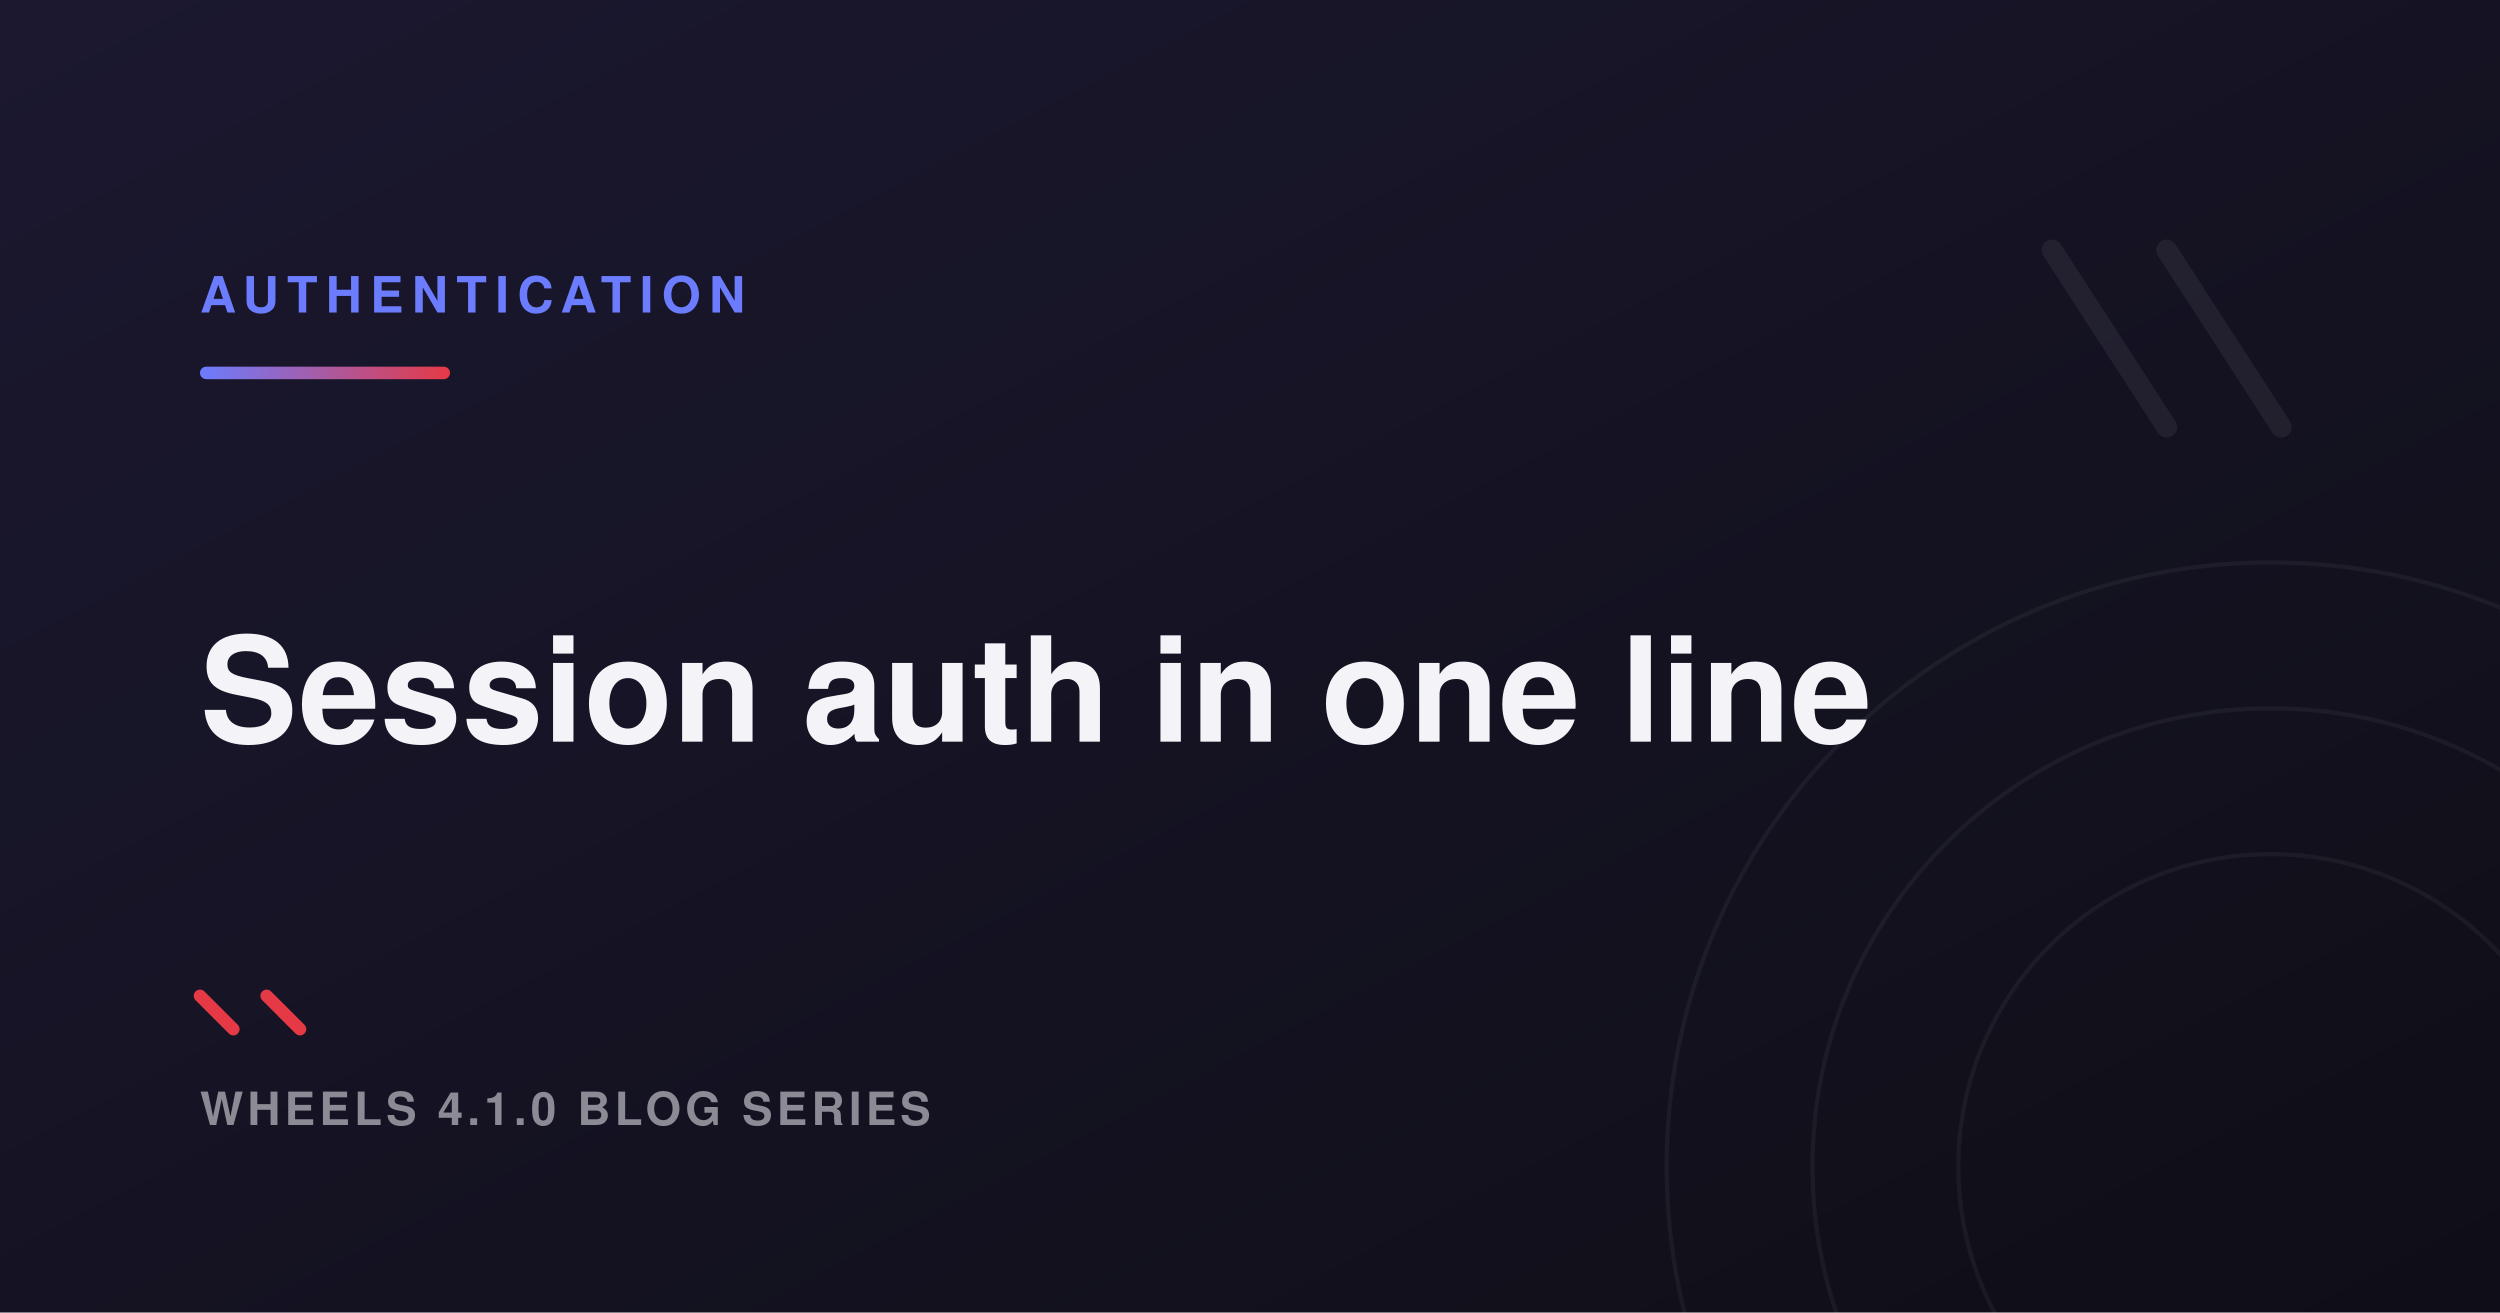
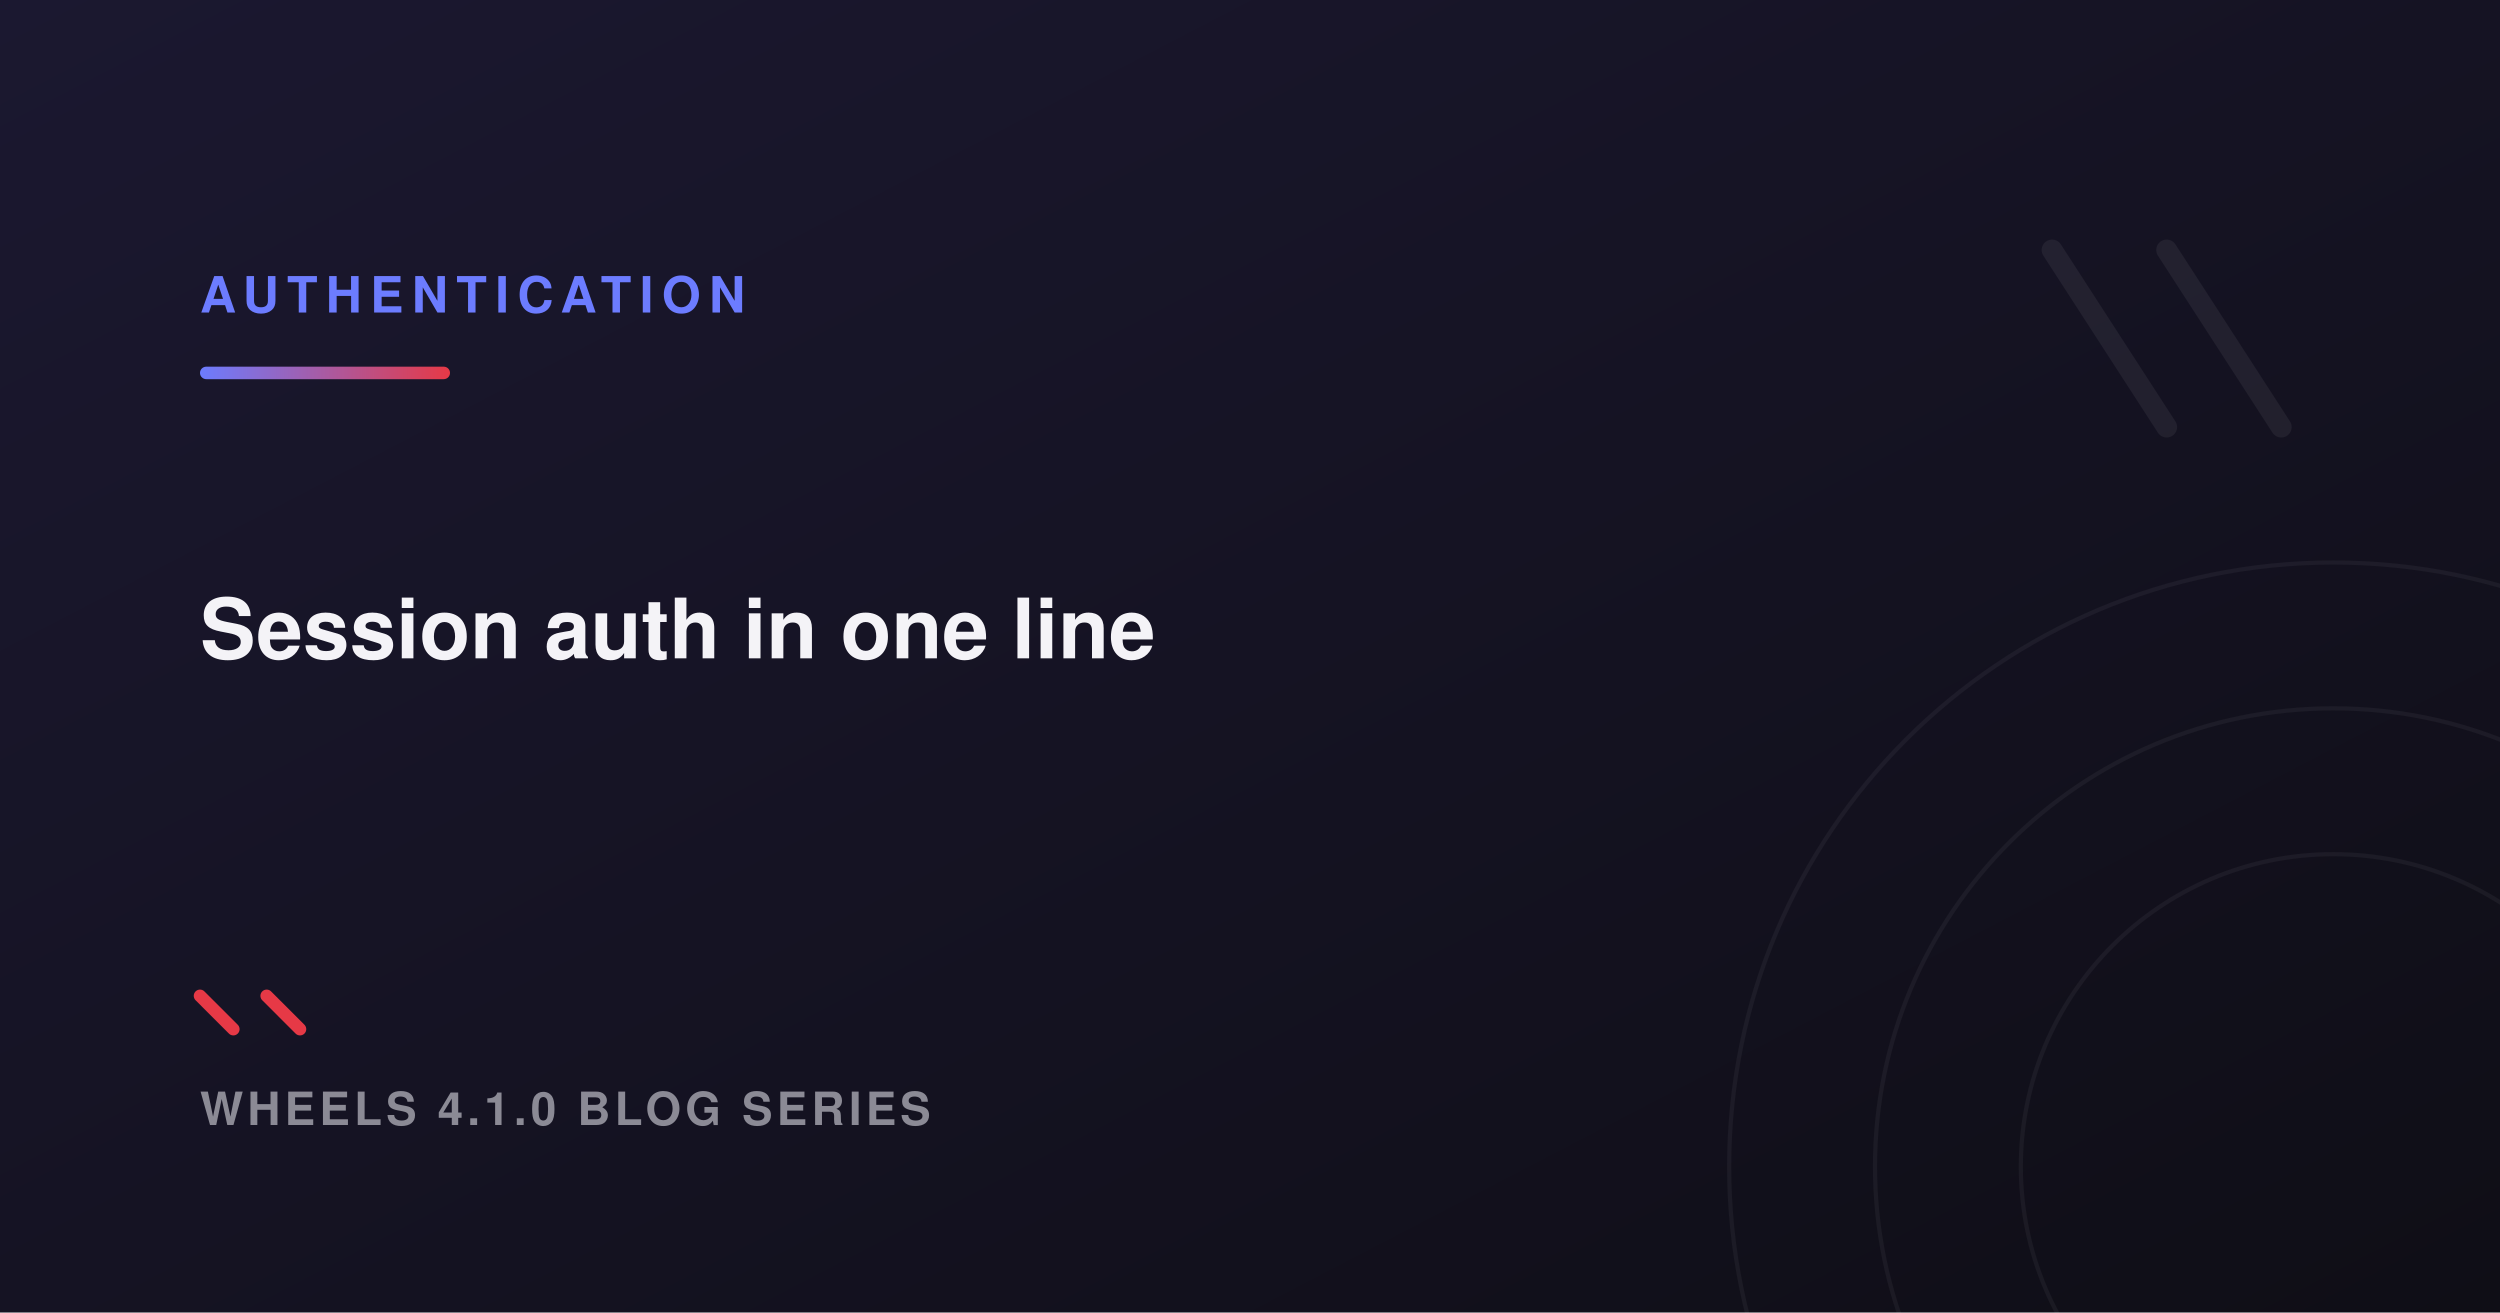
<svg xmlns="http://www.w3.org/2000/svg" viewBox="0 0 1200 630" width="1200" height="630">
  <defs>
    <linearGradient id="bg" x1="0" y1="0" x2="1" y2="1">
      <stop offset="0" stop-color="#1b1830" />
      <stop offset="1" stop-color="#0f0e16" />
    </linearGradient>
    <linearGradient id="accent" x1="0" y1="0" x2="1" y2="0">
      <stop offset="0" stop-color="#6c7cff" />
      <stop offset="1" stop-color="#e63946" />
    </linearGradient>
  </defs>
  <rect width="1200" height="630" fill="url(#bg)" />
  <g fill="none" stroke="#ffffff" stroke-opacity="0.05">
-     <circle cx="1090" cy="560" r="150" stroke-width="2" />
-     <circle cx="1090" cy="560" r="220" stroke-width="2" />
-     <circle cx="1090" cy="560" r="290" stroke-width="2" />
+     <circle cx="1120" cy="560" r="150" stroke-width="2" />
+     <circle cx="1120" cy="560" r="220" stroke-width="2" />
+     <circle cx="1120" cy="560" r="290" stroke-width="2" />
  </g>
  <g stroke="#ffffff" stroke-opacity="0.06" stroke-width="10" stroke-linecap="round">
    <line x1="985" y1="120" x2="1040" y2="205" />
    <line x1="1040" y1="120" x2="1095" y2="205" />
  </g>
  <rect x="96" y="176" width="120" height="6" rx="3" fill="url(#accent)" />
  <text x="96" y="150" font-family="Segoe UI, Helvetica, Arial, sans-serif" font-size="24" font-weight="700" letter-spacing="4" fill="#6c7cff">AUTHENTICATION</text>
-   <text x="96" y="356.0" font-family="Segoe UI, Helvetica, Arial, sans-serif" font-size="70" font-weight="800" fill="#f4f3f7">Session auth in one line</text>
+   <text x="96" y="316" font-family="Segoe UI, Helvetica, Arial, sans-serif" font-size="40" font-weight="800" fill="#f4f3f7">Session auth in one line</text>
  <text x="96" y="540" font-family="Segoe UI, Helvetica, Arial, sans-serif" font-size="22" font-weight="600" letter-spacing="2" fill="#8b8a95">WHEELS 4.1.0 BLOG SERIES</text>
  <g stroke="#e63946" stroke-width="6" stroke-linecap="round">
    <line x1="96" y1="478" x2="112" y2="494" />
    <line x1="128" y1="478" x2="144" y2="494" />
  </g>
</svg>
